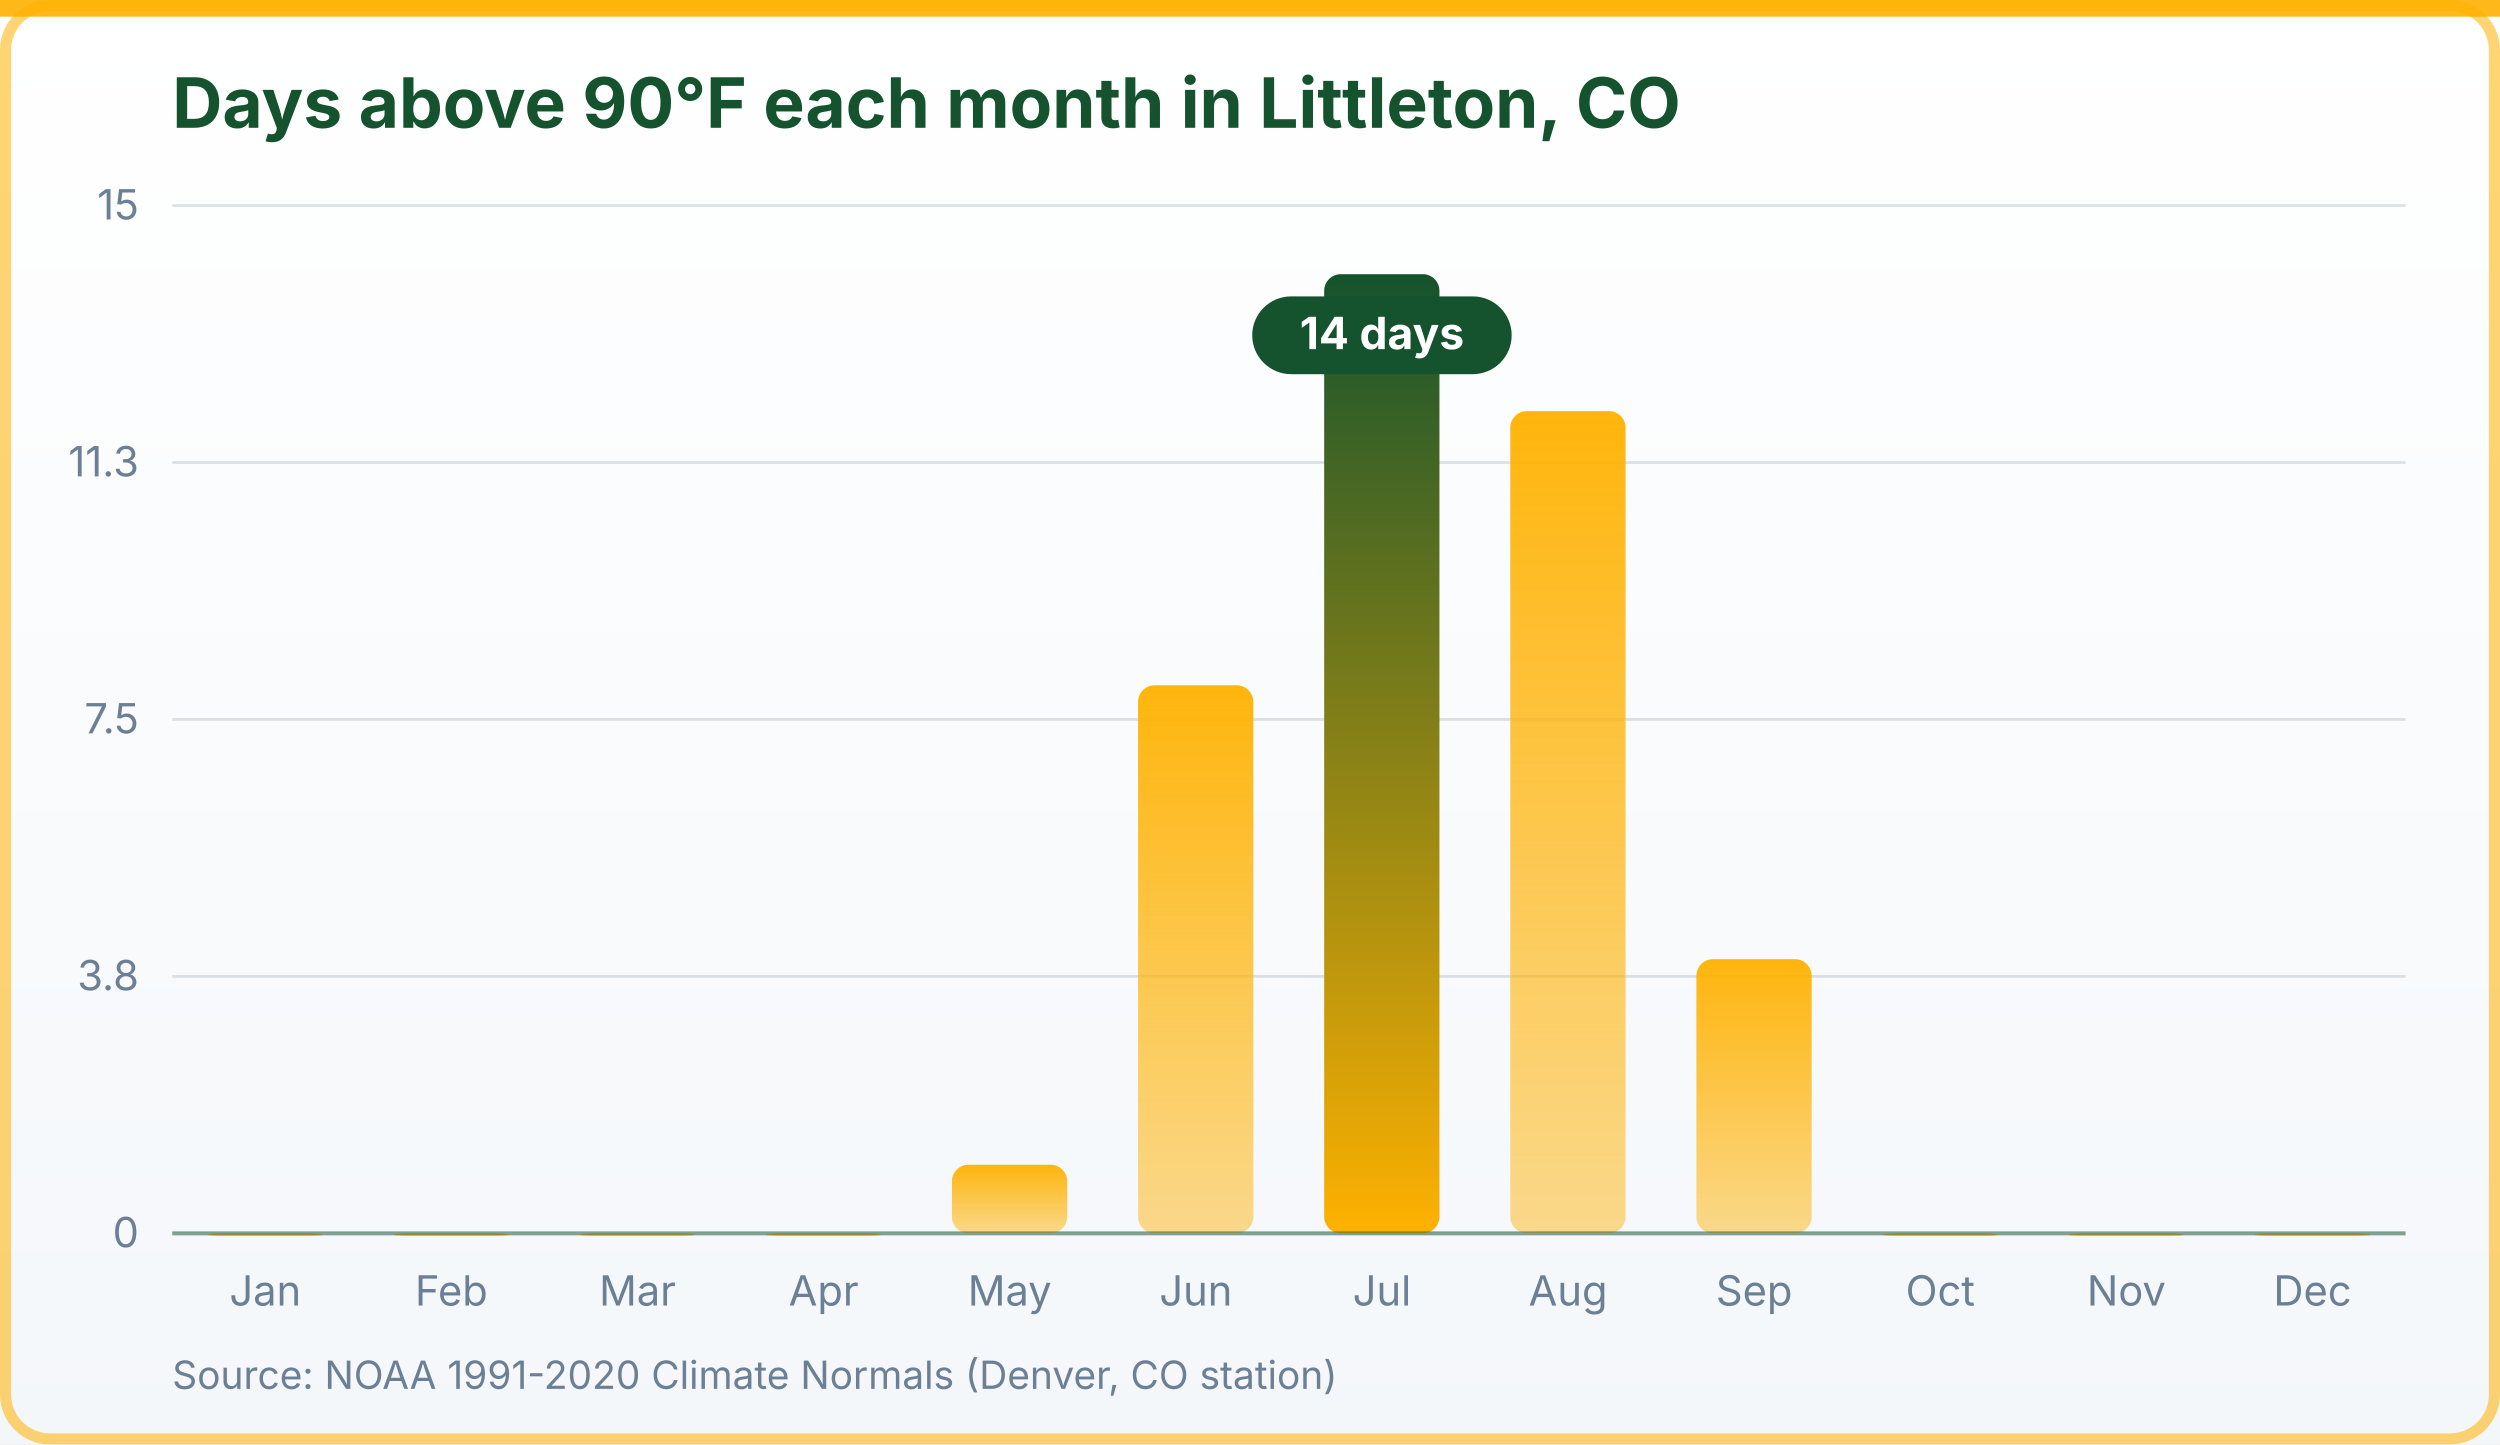
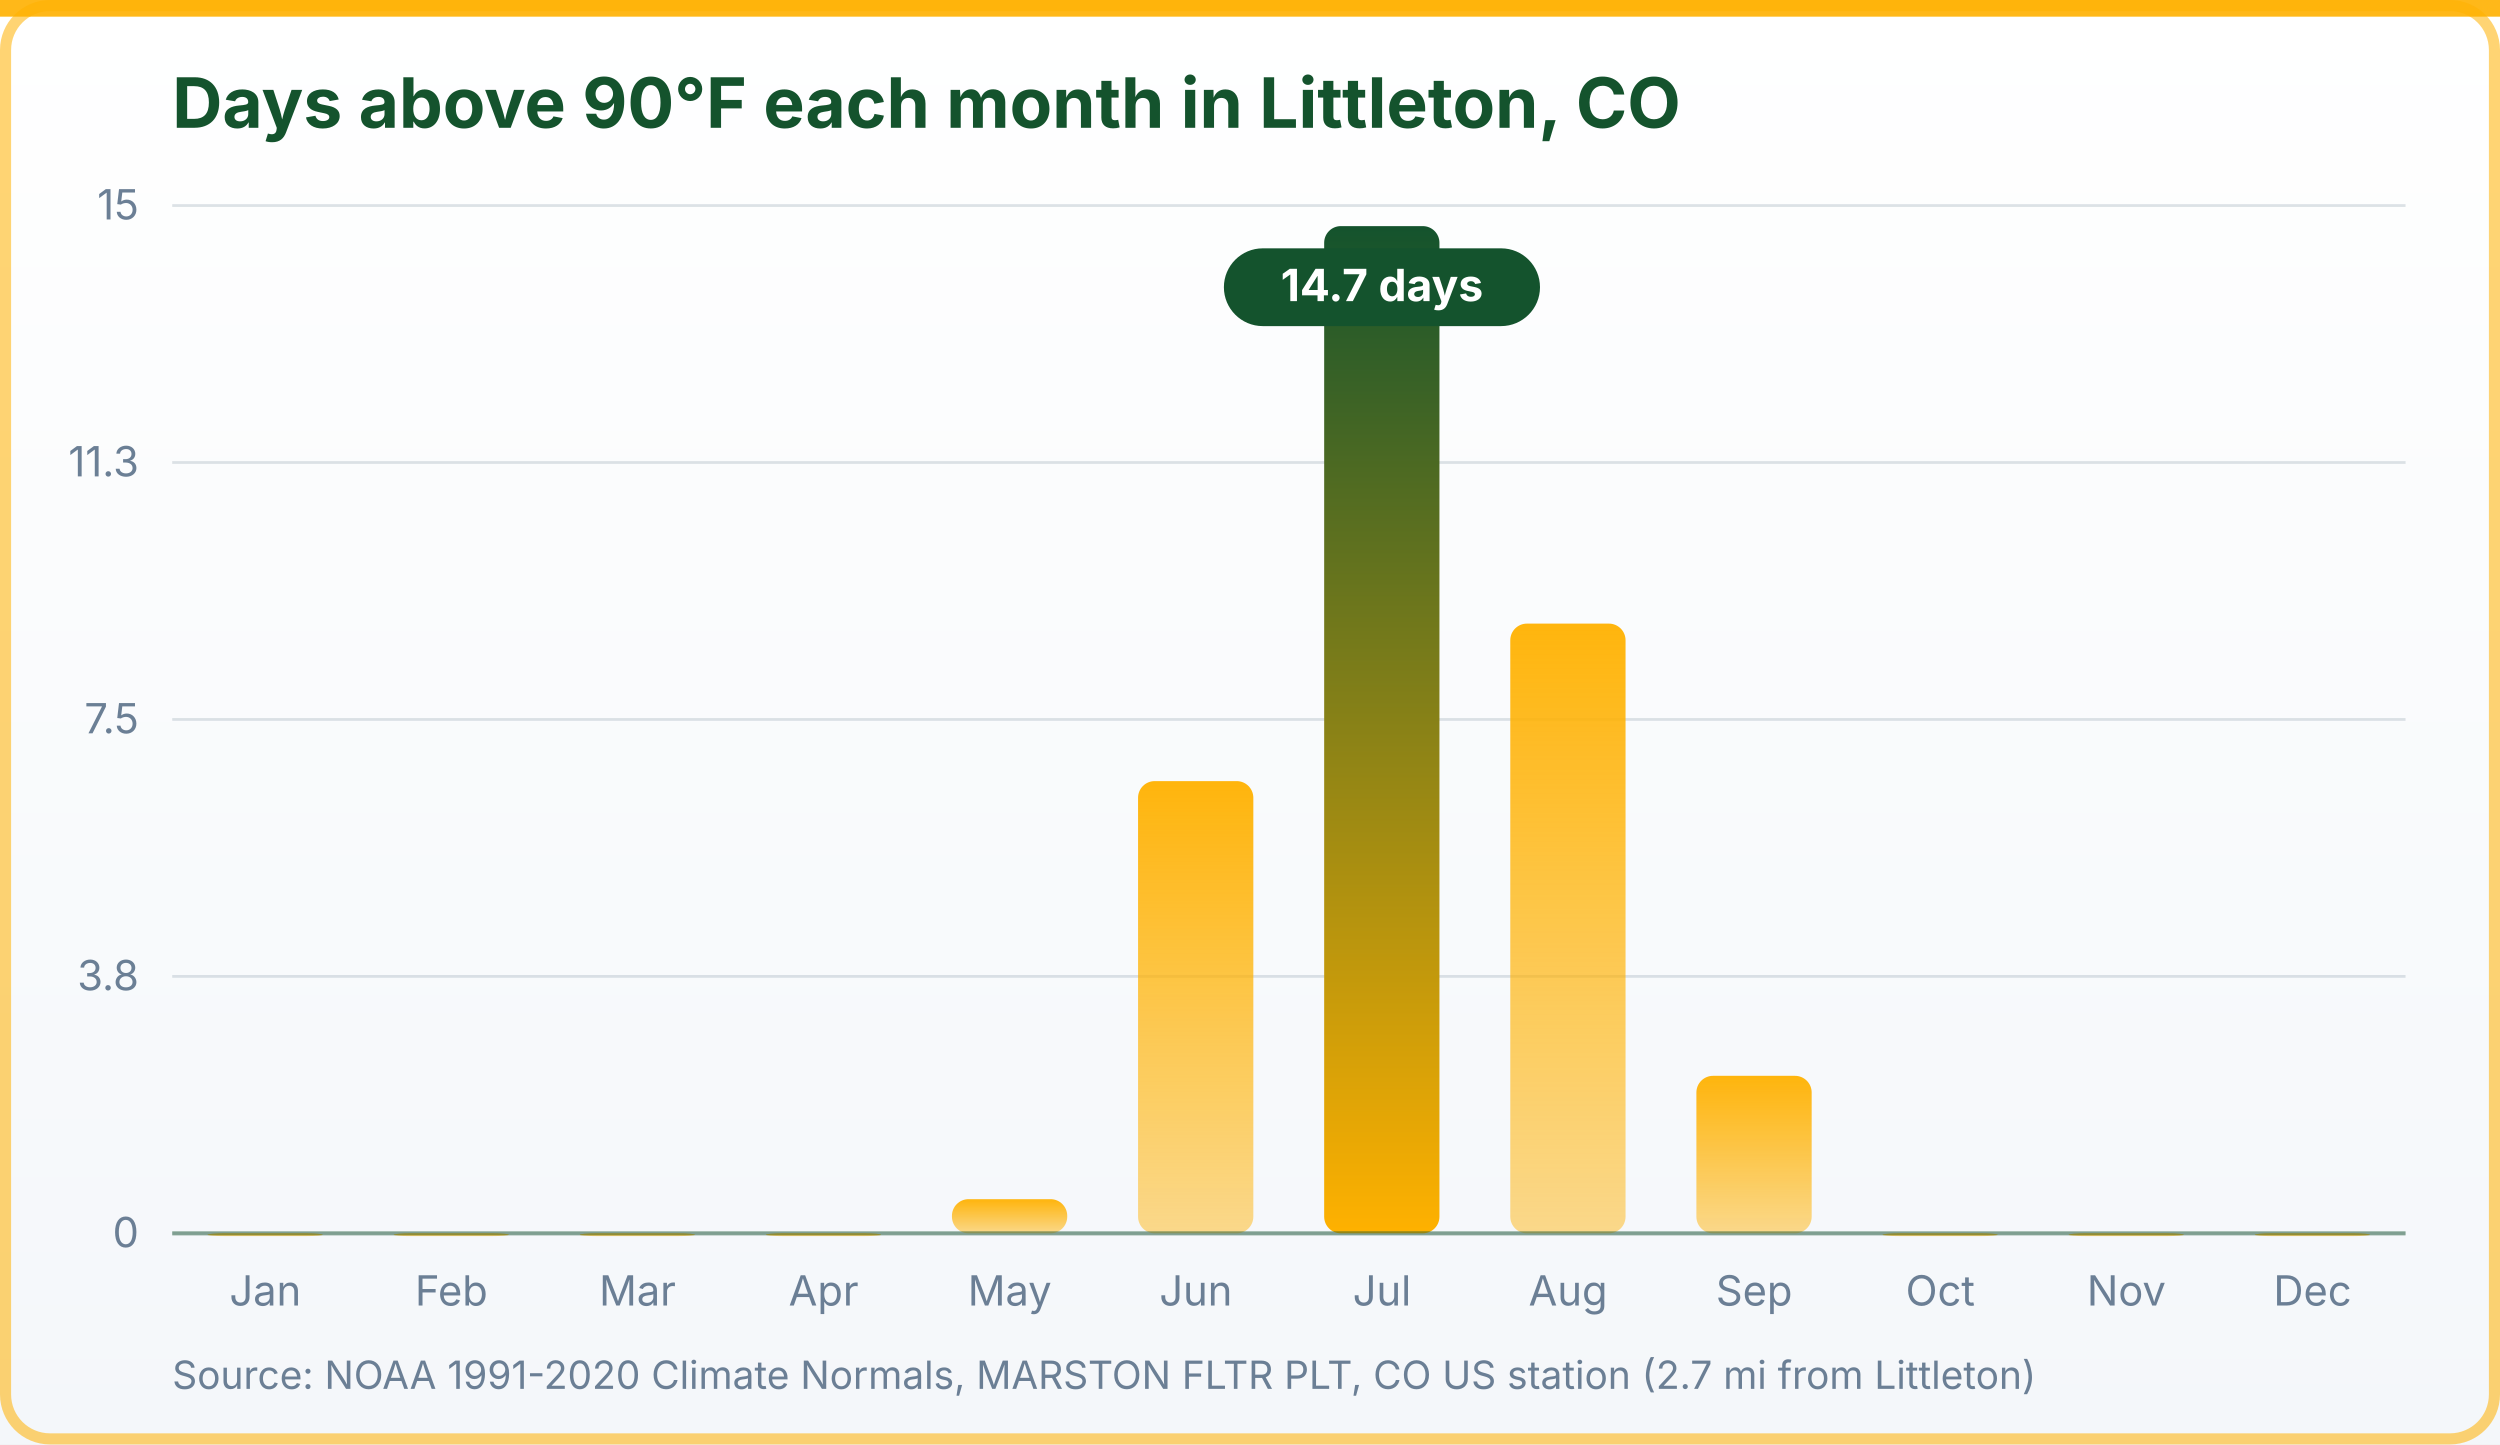
<svg xmlns="http://www.w3.org/2000/svg" viewBox="0 0 900 520" width="900" height="520" role="img">
  <defs>
    <linearGradient id="cbg" x1="0" y1="0" x2="0" y2="1">
      <stop offset="0" stop-color="#ffffff" />
      <stop offset="1" stop-color="#f4f7fa" />
    </linearGradient>
    <linearGradient id="barg" x1="0" y1="0" x2="0" y2="1">
      <stop offset="0" stop-color="#FFB100" stop-opacity=".95" />
      <stop offset="1" stop-color="#FFB100" stop-opacity=".45" />
    </linearGradient>
    <linearGradient id="barp" x1="0" y1="0" x2="0" y2="1">
      <stop offset="0" stop-color="#14532D" />
      <stop offset="1" stop-color="#FFB100" />
    </linearGradient>
  </defs>
  <rect width="900" height="520" fill="url(#cbg)" />
  <rect x="0" y="0" width="900" height="6" fill="#FFB100" fill-opacity=".9" />
  <text x="62" y="46" font-family="system-ui,-apple-system,Segoe UI,sans-serif" font-size="25" font-weight="700" fill="#14532D">Days above 90°F each month in Littleton, CO</text>
  <line x1="62" y1="444" x2="866" y2="444" stroke="#6b7f95" stroke-opacity=".22" stroke-width="1" />
  <text x="50" y="449" text-anchor="end" font-family="system-ui,-apple-system,Segoe UI,sans-serif" font-size="15" fill="#6b7f95">0</text>
  <line x1="62" y1="351.5" x2="866" y2="351.5" stroke="#6b7f95" stroke-opacity=".22" stroke-width="1" />
  <text x="50" y="356.5" text-anchor="end" font-family="system-ui,-apple-system,Segoe UI,sans-serif" font-size="15" fill="#6b7f95">3.8</text>
  <line x1="62" y1="259" x2="866" y2="259" stroke="#6b7f95" stroke-opacity=".22" stroke-width="1" />
  <text x="50" y="264" text-anchor="end" font-family="system-ui,-apple-system,Segoe UI,sans-serif" font-size="15" fill="#6b7f95">7.5</text>
  <line x1="62" y1="166.5" x2="866" y2="166.5" stroke="#6b7f95" stroke-opacity=".22" stroke-width="1" />
  <text x="50" y="171.5" text-anchor="end" font-family="system-ui,-apple-system,Segoe UI,sans-serif" font-size="15" fill="#6b7f95">11.3</text>
  <line x1="62" y1="74" x2="866" y2="74" stroke="#6b7f95" stroke-opacity=".22" stroke-width="1" />
  <text x="50" y="79" text-anchor="end" font-family="system-ui,-apple-system,Segoe UI,sans-serif" font-size="15" fill="#6b7f95">15</text>
  <rect x="74.7" y="444" width="41.5" height="1" rx="6" fill="url(#barg)" />
  <text x="95.5" y="470" text-anchor="middle" font-family="system-ui,-apple-system,Segoe UI,sans-serif" font-size="15" fill="#6b7f95">Jan</text>
  <rect x="141.7" y="444" width="41.5" height="1" rx="6" fill="url(#barg)" />
  <text x="162.5" y="470" text-anchor="middle" font-family="system-ui,-apple-system,Segoe UI,sans-serif" font-size="15" fill="#6b7f95">Feb</text>
  <rect x="208.7" y="444" width="41.5" height="1" rx="6" fill="url(#barg)" />
  <text x="229.5" y="470" text-anchor="middle" font-family="system-ui,-apple-system,Segoe UI,sans-serif" font-size="15" fill="#6b7f95">Mar</text>
  <rect x="275.7" y="444" width="41.5" height="1" rx="6" fill="url(#barg)" />
  <text x="296.5" y="470" text-anchor="middle" font-family="system-ui,-apple-system,Segoe UI,sans-serif" font-size="15" fill="#6b7f95">Apr</text>
-   <rect x="342.7" y="419.3" width="41.5" height="24.7" rx="6" fill="url(#barg)" />
+   <rect x="342.7" y="431.7" width="41.5" height="12.3" rx="6" fill="url(#barg)" />
  <text x="363.5" y="470" text-anchor="middle" font-family="system-ui,-apple-system,Segoe UI,sans-serif" font-size="15" fill="#6b7f95">May</text>
-   <rect x="409.7" y="246.7" width="41.5" height="197.3" rx="6" fill="url(#barg)" />
+   <rect x="409.7" y="281.2" width="41.5" height="162.8" rx="6" fill="url(#barg)" />
  <text x="430.5" y="470" text-anchor="middle" font-family="system-ui,-apple-system,Segoe UI,sans-serif" font-size="15" fill="#6b7f95">Jun</text>
-   <rect x="476.7" y="98.7" width="41.5" height="345.3" rx="6" fill="url(#barp)" />
+   <rect x="476.7" y="81.4" width="41.5" height="362.6" rx="6" fill="url(#barp)" />
  <text x="497.5" y="470" text-anchor="middle" font-family="system-ui,-apple-system,Segoe UI,sans-serif" font-size="15" fill="#6b7f95">Jul</text>
-   <rect x="543.7" y="148" width="41.5" height="296" rx="6" fill="url(#barg)" />
+   <rect x="543.7" y="224.5" width="41.5" height="219.5" rx="6" fill="url(#barg)" />
  <text x="564.5" y="470" text-anchor="middle" font-family="system-ui,-apple-system,Segoe UI,sans-serif" font-size="15" fill="#6b7f95">Aug</text>
-   <rect x="610.7" y="345.3" width="41.5" height="98.7" rx="6" fill="url(#barg)" />
+   <rect x="610.7" y="387.3" width="41.5" height="56.7" rx="6" fill="url(#barg)" />
  <text x="631.5" y="470" text-anchor="middle" font-family="system-ui,-apple-system,Segoe UI,sans-serif" font-size="15" fill="#6b7f95">Sep</text>
  <rect x="677.7" y="444" width="41.5" height="1" rx="6" fill="url(#barg)" />
  <text x="698.5" y="470" text-anchor="middle" font-family="system-ui,-apple-system,Segoe UI,sans-serif" font-size="15" fill="#6b7f95">Oct</text>
  <rect x="744.7" y="444" width="41.5" height="1" rx="6" fill="url(#barg)" />
  <text x="765.5" y="470" text-anchor="middle" font-family="system-ui,-apple-system,Segoe UI,sans-serif" font-size="15" fill="#6b7f95">Nov</text>
  <rect x="811.7" y="444" width="41.5" height="1" rx="6" fill="url(#barg)" />
  <text x="832.5" y="470" text-anchor="middle" font-family="system-ui,-apple-system,Segoe UI,sans-serif" font-size="15" fill="#6b7f95">Dec</text>
-   <rect x="450.8" y="106.7" width="93.4" height="28" rx="14" fill="#14532D" />
-   <text x="497.5" y="125.7" text-anchor="middle" font-family="system-ui,-apple-system,Segoe UI,sans-serif" font-size="16" font-weight="700" fill="#ffffff">14 days</text>
+   <rect x="440.6" y="89.4" width="113.8" height="28" rx="14" fill="#14532D" />
+   <text x="497.5" y="108.4" text-anchor="middle" font-family="system-ui,-apple-system,Segoe UI,sans-serif" font-size="16" font-weight="700" fill="#ffffff">14.7 days</text>
  <line x1="62" y1="444" x2="866" y2="444" stroke="#14532D" stroke-opacity=".45" stroke-width="1.5" />
-   <text x="62" y="500" font-family="system-ui,-apple-system,Segoe UI,sans-serif" font-size="14" fill="#6b7f95">Source: NOAA 1991-2020 Climate Normals (Denver, CO station)</text>
+   <text x="62" y="500" font-family="system-ui,-apple-system,Segoe UI,sans-serif" font-size="14" fill="#6b7f95">Source: NOAA 1991-2020 Climate Normals, MARSTON FLTR PLT, CO US station (2.7 mi from Littleton)</text>
  <rect x="2" y="2" width="896" height="516" rx="16" fill="none" stroke="#FFB100" stroke-opacity=".55" stroke-width="4" />
</svg>
